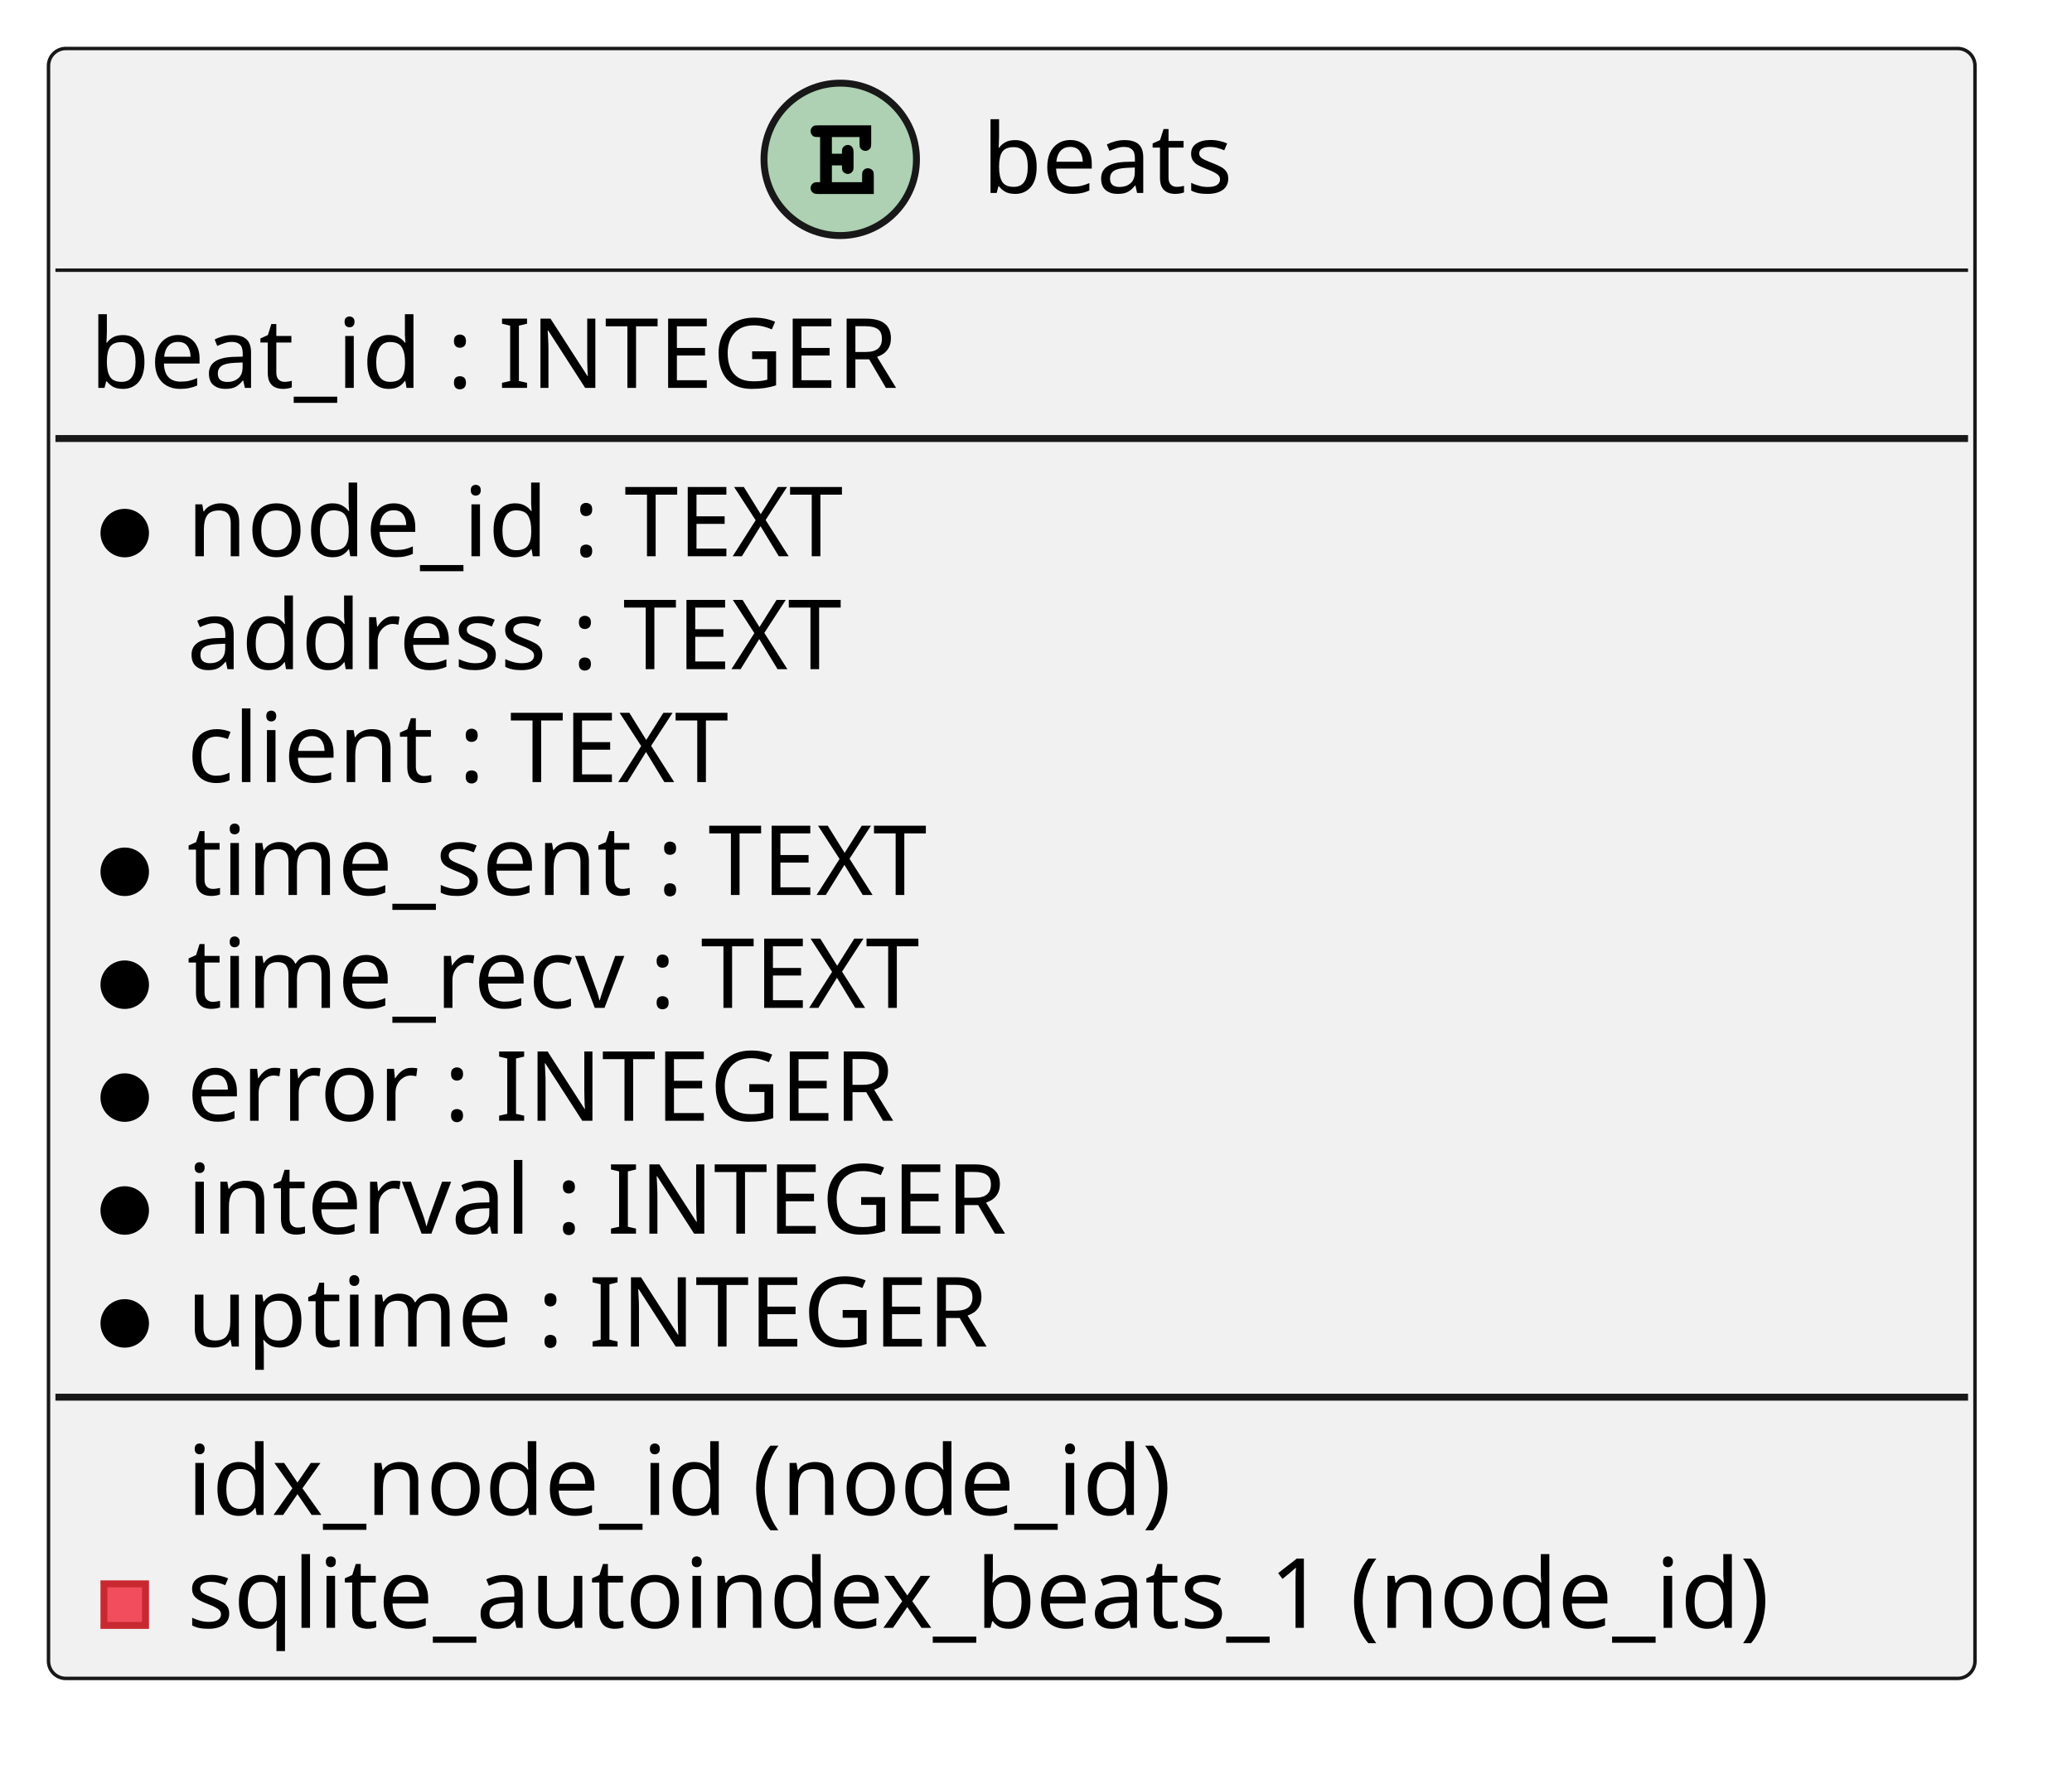
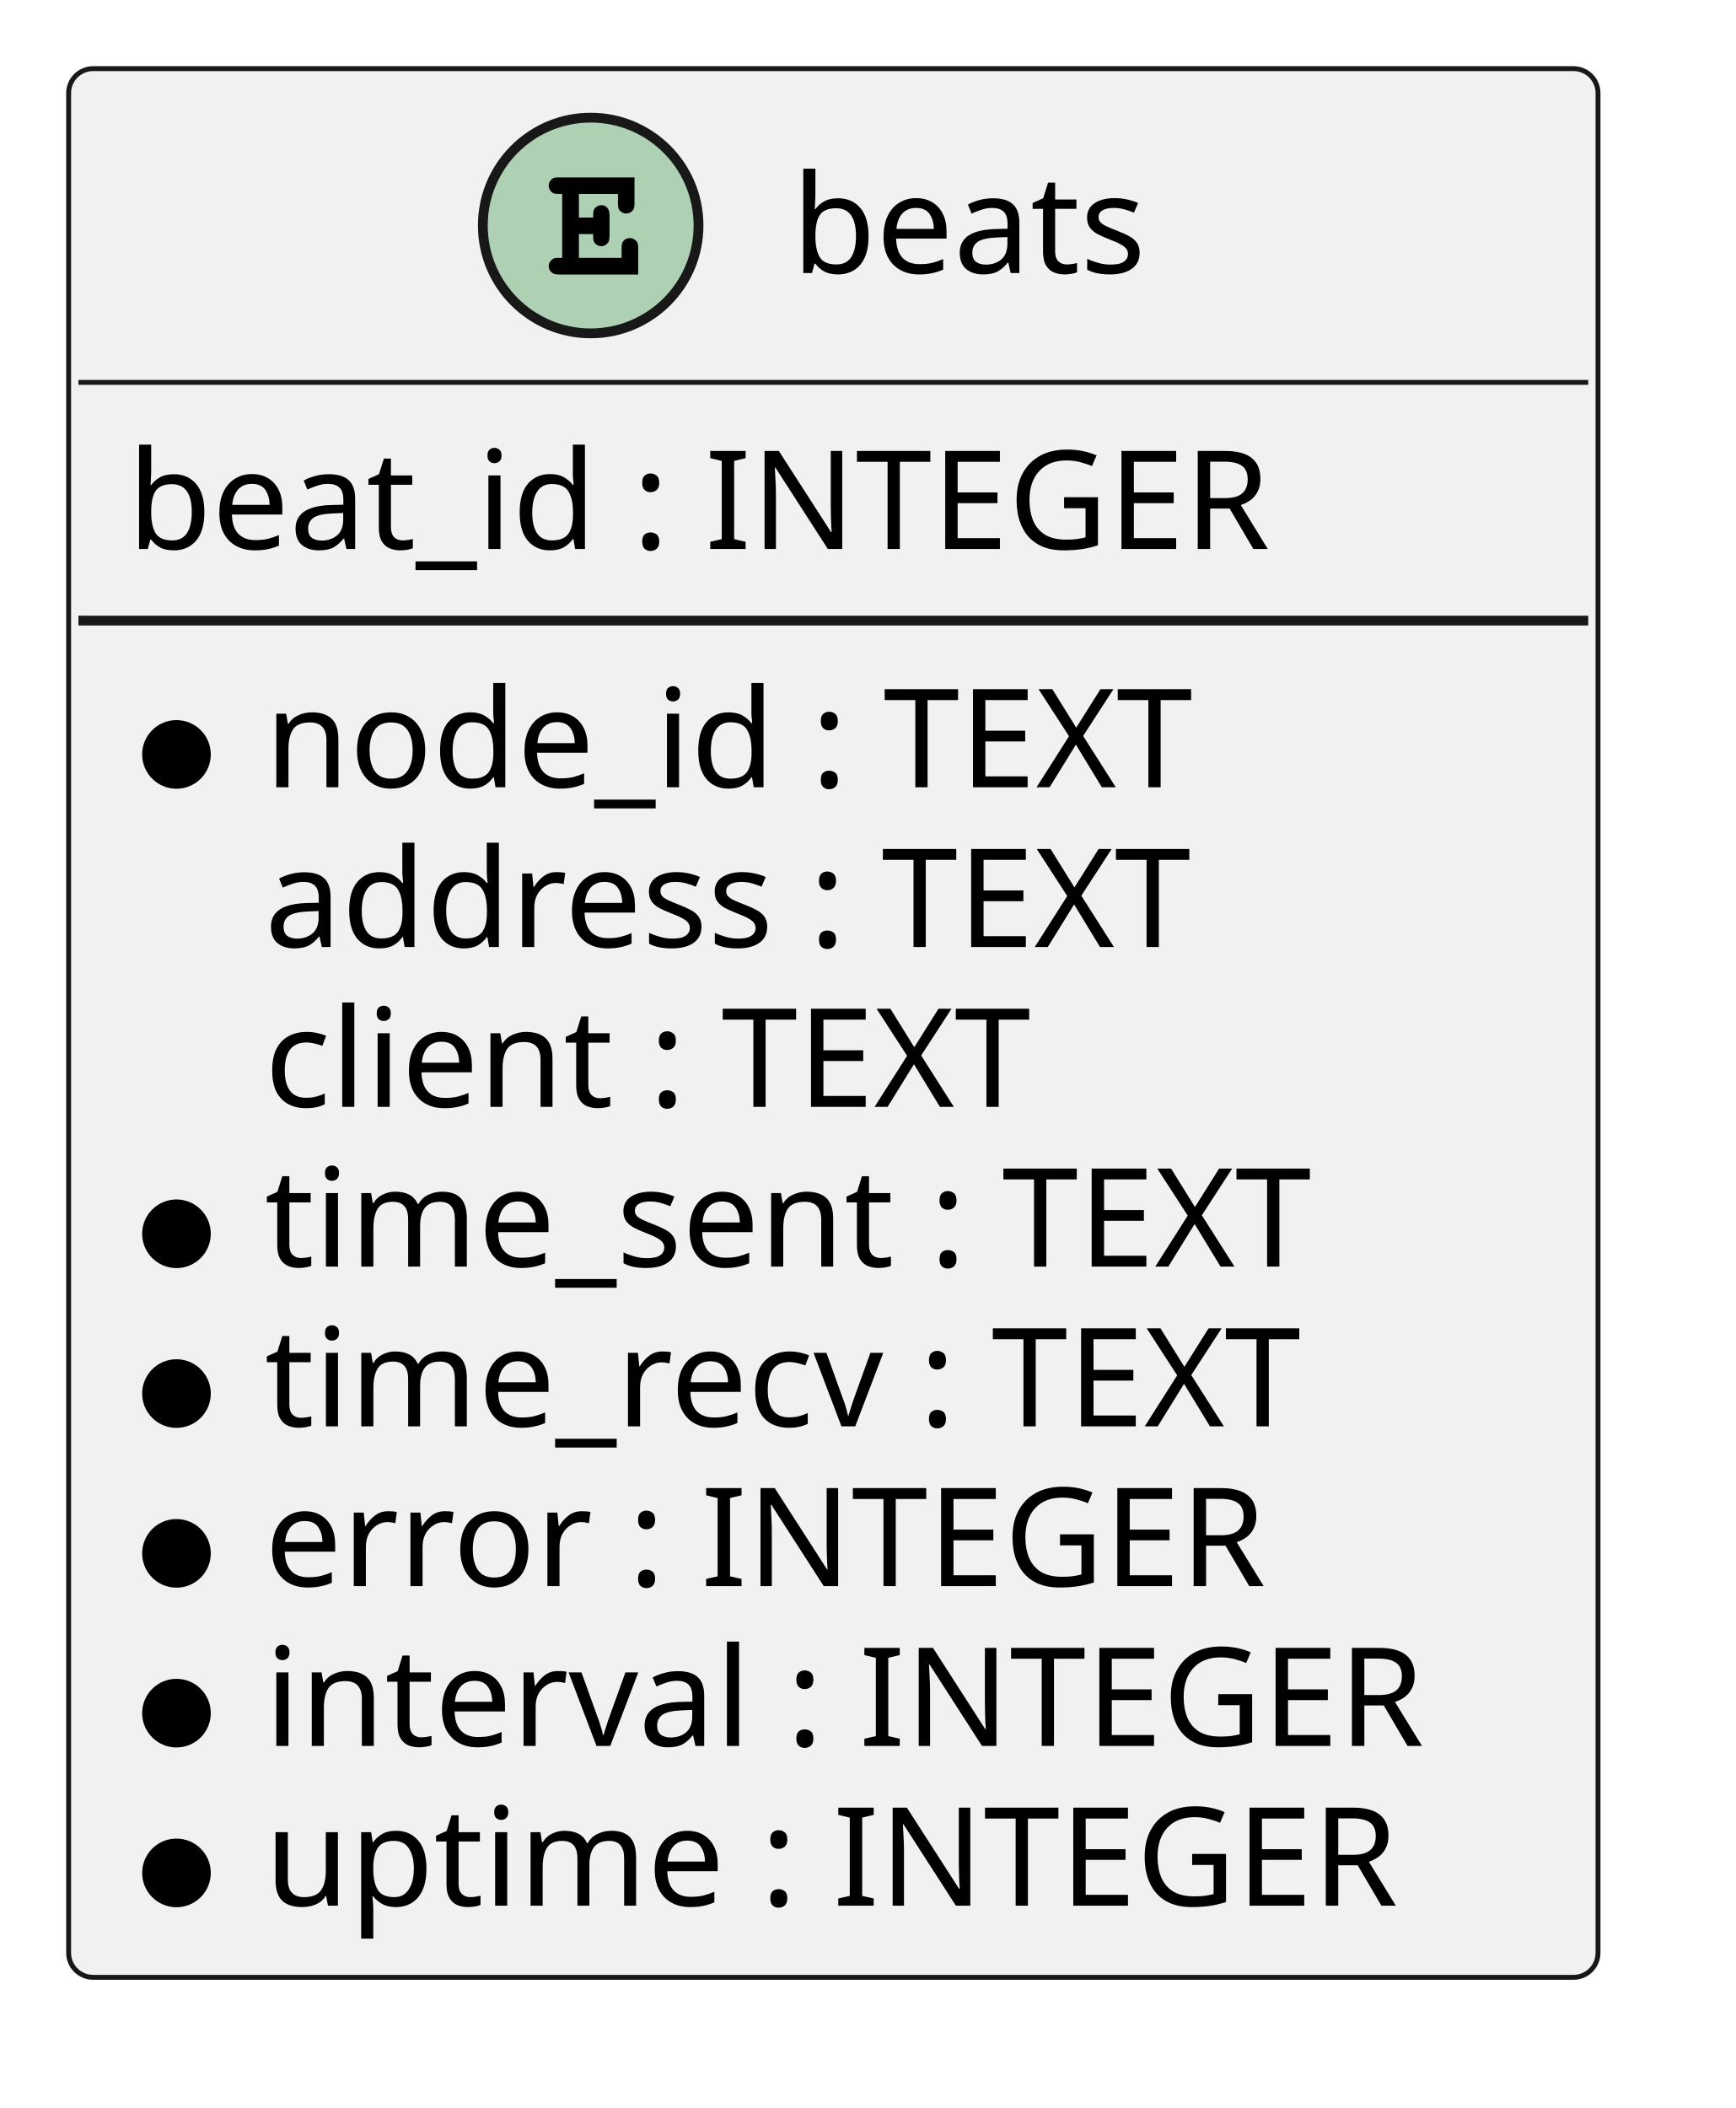
- <svg xmlns="http://www.w3.org/2000/svg" contentStyleType="text/css" height="256px" preserveAspectRatio="none" style="width:299px;height:256px;background:#FFFFFF;" version="1.1" viewBox="0 0 299 256" width="299px" zoomAndPan="magnify">
+ <svg xmlns="http://www.w3.org/2000/svg" contentStyleType="text/css" height="215px" preserveAspectRatio="none" style="width:177px;height:215px;background:#FFFFFF;" version="1.1" viewBox="0 0 177 215" width="177px" zoomAndPan="magnify">
  <defs />
  <g>
    <g id="elem_beats">
-       <rect codeLine="1" fill="#F1F1F1" height="235.266" id="beats" rx="2.5" ry="2.5" style="stroke:#181818;stroke-width:0.5;" width="278" x="7" y="7" />
-       <ellipse cx="121.25" cy="23" fill="#ADD1B2" rx="11" ry="11" style="stroke:#181818;stroke-width:1.0;" />
-       <path d="M120.047,23.875 L121.5,23.875 L121.5,23.984 C121.5,24.391 121.531,24.547 121.609,24.703 C121.766,24.953 122.047,25.109 122.344,25.109 C122.594,25.109 122.859,24.969 123.016,24.75 C123.141,24.594 123.172,24.438 123.172,23.984 L123.172,22.062 C123.172,21.906 123.172,21.859 123.156,21.703 C123.094,21.234 122.781,20.922 122.328,20.922 C122.078,20.922 121.812,21.062 121.641,21.281 C121.531,21.453 121.5,21.609 121.5,22.062 L121.5,22.188 L120.047,22.188 L120.047,19.781 L124.031,19.781 L124.031,20.641 C124.031,21.047 124.062,21.219 124.141,21.375 C124.312,21.625 124.594,21.781 124.875,21.781 C125.141,21.781 125.406,21.641 125.578,21.422 C125.688,21.25 125.719,21.109 125.719,20.641 L125.719,18.094 L118.094,18.094 C117.656,18.094 117.531,18.109 117.375,18.203 C117.125,18.359 116.969,18.656 116.969,18.938 C116.969,19.219 117.109,19.469 117.328,19.641 C117.484,19.75 117.672,19.781 118.094,19.781 L118.344,19.781 L118.344,26.297 L118.094,26.297 C117.688,26.297 117.531,26.312 117.375,26.422 C117.125,26.594 116.969,26.859 116.969,27.156 C116.969,27.422 117.109,27.672 117.328,27.828 C117.469,27.953 117.703,28 118.094,28 L126.094,28 L126.094,25.422 C126.094,24.984 126.062,24.844 125.984,24.688 C125.812,24.438 125.531,24.281 125.25,24.281 C124.984,24.281 124.719,24.391 124.547,24.641 C124.438,24.797 124.406,24.938 124.406,25.422 L124.406,26.297 L120.047,26.297 L120.047,23.875 Z " fill="#000000" />
-       <text fill="#000000" font-family="sans-serif" font-size="14" lengthAdjust="spacing" textLength="41" x="141.75" y="27.847">beats</text>
-       <line style="stroke:#181818;stroke-width:0.5;" x1="8" x2="284" y1="39" y2="39" />
+       <rect codeLine="1" fill="#F1F1F1" height="194.672" id="beats" rx="2.5" ry="2.5" style="stroke:#181818;stroke-width:0.5;" width="156" x="7" y="7" />
+       <ellipse cx="60.25" cy="23" fill="#ADD1B2" rx="11" ry="11" style="stroke:#181818;stroke-width:1.0;" />
+       <path d="M59.047,23.875 L60.5,23.875 L60.5,23.984 C60.5,24.391 60.531,24.547 60.609,24.703 C60.766,24.953 61.047,25.109 61.344,25.109 C61.594,25.109 61.859,24.969 62.016,24.75 C62.141,24.594 62.172,24.438 62.172,23.984 L62.172,22.062 C62.172,21.906 62.172,21.859 62.156,21.703 C62.094,21.234 61.781,20.922 61.328,20.922 C61.078,20.922 60.812,21.062 60.641,21.281 C60.531,21.453 60.5,21.609 60.5,22.062 L60.5,22.188 L59.047,22.188 L59.047,19.781 L63.031,19.781 L63.031,20.641 C63.031,21.047 63.062,21.219 63.141,21.375 C63.312,21.625 63.594,21.781 63.875,21.781 C64.141,21.781 64.406,21.641 64.578,21.422 C64.688,21.25 64.719,21.109 64.719,20.641 L64.719,18.094 L57.094,18.094 C56.656,18.094 56.531,18.109 56.375,18.203 C56.125,18.359 55.969,18.656 55.969,18.938 C55.969,19.219 56.109,19.469 56.328,19.641 C56.484,19.75 56.672,19.781 57.094,19.781 L57.344,19.781 L57.344,26.297 L57.094,26.297 C56.688,26.297 56.531,26.312 56.375,26.422 C56.125,26.594 55.969,26.859 55.969,27.156 C55.969,27.422 56.109,27.672 56.328,27.828 C56.469,27.953 56.703,28 57.094,28 L65.094,28 L65.094,25.422 C65.094,24.984 65.062,24.844 64.984,24.688 C64.812,24.438 64.531,24.281 64.25,24.281 C63.984,24.281 63.719,24.391 63.547,24.641 C63.438,24.797 63.406,24.938 63.406,25.422 L63.406,26.297 L59.047,26.297 L59.047,23.875 Z " fill="#000000" />
+       <text fill="#000000" font-family="sans-serif" font-size="14" lengthAdjust="spacing" textLength="41" x="80.75" y="27.847">beats</text>
+       <line style="stroke:#181818;stroke-width:0.5;" x1="8" x2="162" y1="39" y2="39" />
      <text fill="#000000" font-family="sans-serif" font-size="14" lengthAdjust="spacing" textLength="129" x="13" y="55.995">beat_id : INTEGER</text>
-       <line style="stroke:#181818;stroke-width:1.0;" x1="8" x2="284" y1="63.297" y2="63.297" />
+       <line style="stroke:#181818;stroke-width:1.0;" x1="8" x2="162" y1="63.297" y2="63.297" />
      <ellipse cx="18" cy="76.945" fill="#000000" rx="3" ry="3" style="stroke:#000000;stroke-width:1.0;" />
      <text fill="#000000" font-family="sans-serif" font-size="14" lengthAdjust="spacing" textLength="106" x="27" y="80.292">node_id : TEXT</text>
      <text fill="#000000" font-family="sans-serif" font-size="14" lengthAdjust="spacing" textLength="105" x="27" y="96.589">address : TEXT</text>
      <text fill="#000000" font-family="sans-serif" font-size="14" lengthAdjust="spacing" textLength="91" x="27" y="112.886">client : TEXT</text>
      <ellipse cx="18" cy="125.836" fill="#000000" rx="3" ry="3" style="stroke:#000000;stroke-width:1.0;" />
      <text fill="#000000" font-family="sans-serif" font-size="14" lengthAdjust="spacing" textLength="123" x="27" y="129.183">time_sent : TEXT</text>
      <ellipse cx="18" cy="142.133" fill="#000000" rx="3" ry="3" style="stroke:#000000;stroke-width:1.0;" />
      <text fill="#000000" font-family="sans-serif" font-size="14" lengthAdjust="spacing" textLength="122" x="27" y="145.48">time_recv : TEXT</text>
      <ellipse cx="18" cy="158.43" fill="#000000" rx="3" ry="3" style="stroke:#000000;stroke-width:1.0;" />
      <text fill="#000000" font-family="sans-serif" font-size="14" lengthAdjust="spacing" textLength="111" x="27" y="161.776">error : INTEGER</text>
      <ellipse cx="18" cy="174.727" fill="#000000" rx="3" ry="3" style="stroke:#000000;stroke-width:1.0;" />
      <text fill="#000000" font-family="sans-serif" font-size="14" lengthAdjust="spacing" textLength="130" x="27" y="178.073">interval : INTEGER</text>
      <ellipse cx="18" cy="191.023" fill="#000000" rx="3" ry="3" style="stroke:#000000;stroke-width:1.0;" />
      <text fill="#000000" font-family="sans-serif" font-size="14" lengthAdjust="spacing" textLength="127" x="27" y="194.37">uptime : INTEGER</text>
-       <line style="stroke:#181818;stroke-width:1.0;" x1="8" x2="284" y1="201.672" y2="201.672" />
-       <text fill="#000000" font-family="sans-serif" font-size="14" lengthAdjust="spacing" textLength="154" x="27" y="218.667">idx_node_id (node_id)</text>
-       <rect fill="#F24D5C" height="6" style="stroke:#C82930;stroke-width:1.0;" width="6" x="15" y="228.617" />
-       <text fill="#000000" font-family="sans-serif" font-size="14" lengthAdjust="spacing" textLength="252" x="27" y="234.964">sqlite_autoindex_beats_1 (node_id)</text>
    </g>
  </g>
</svg>
